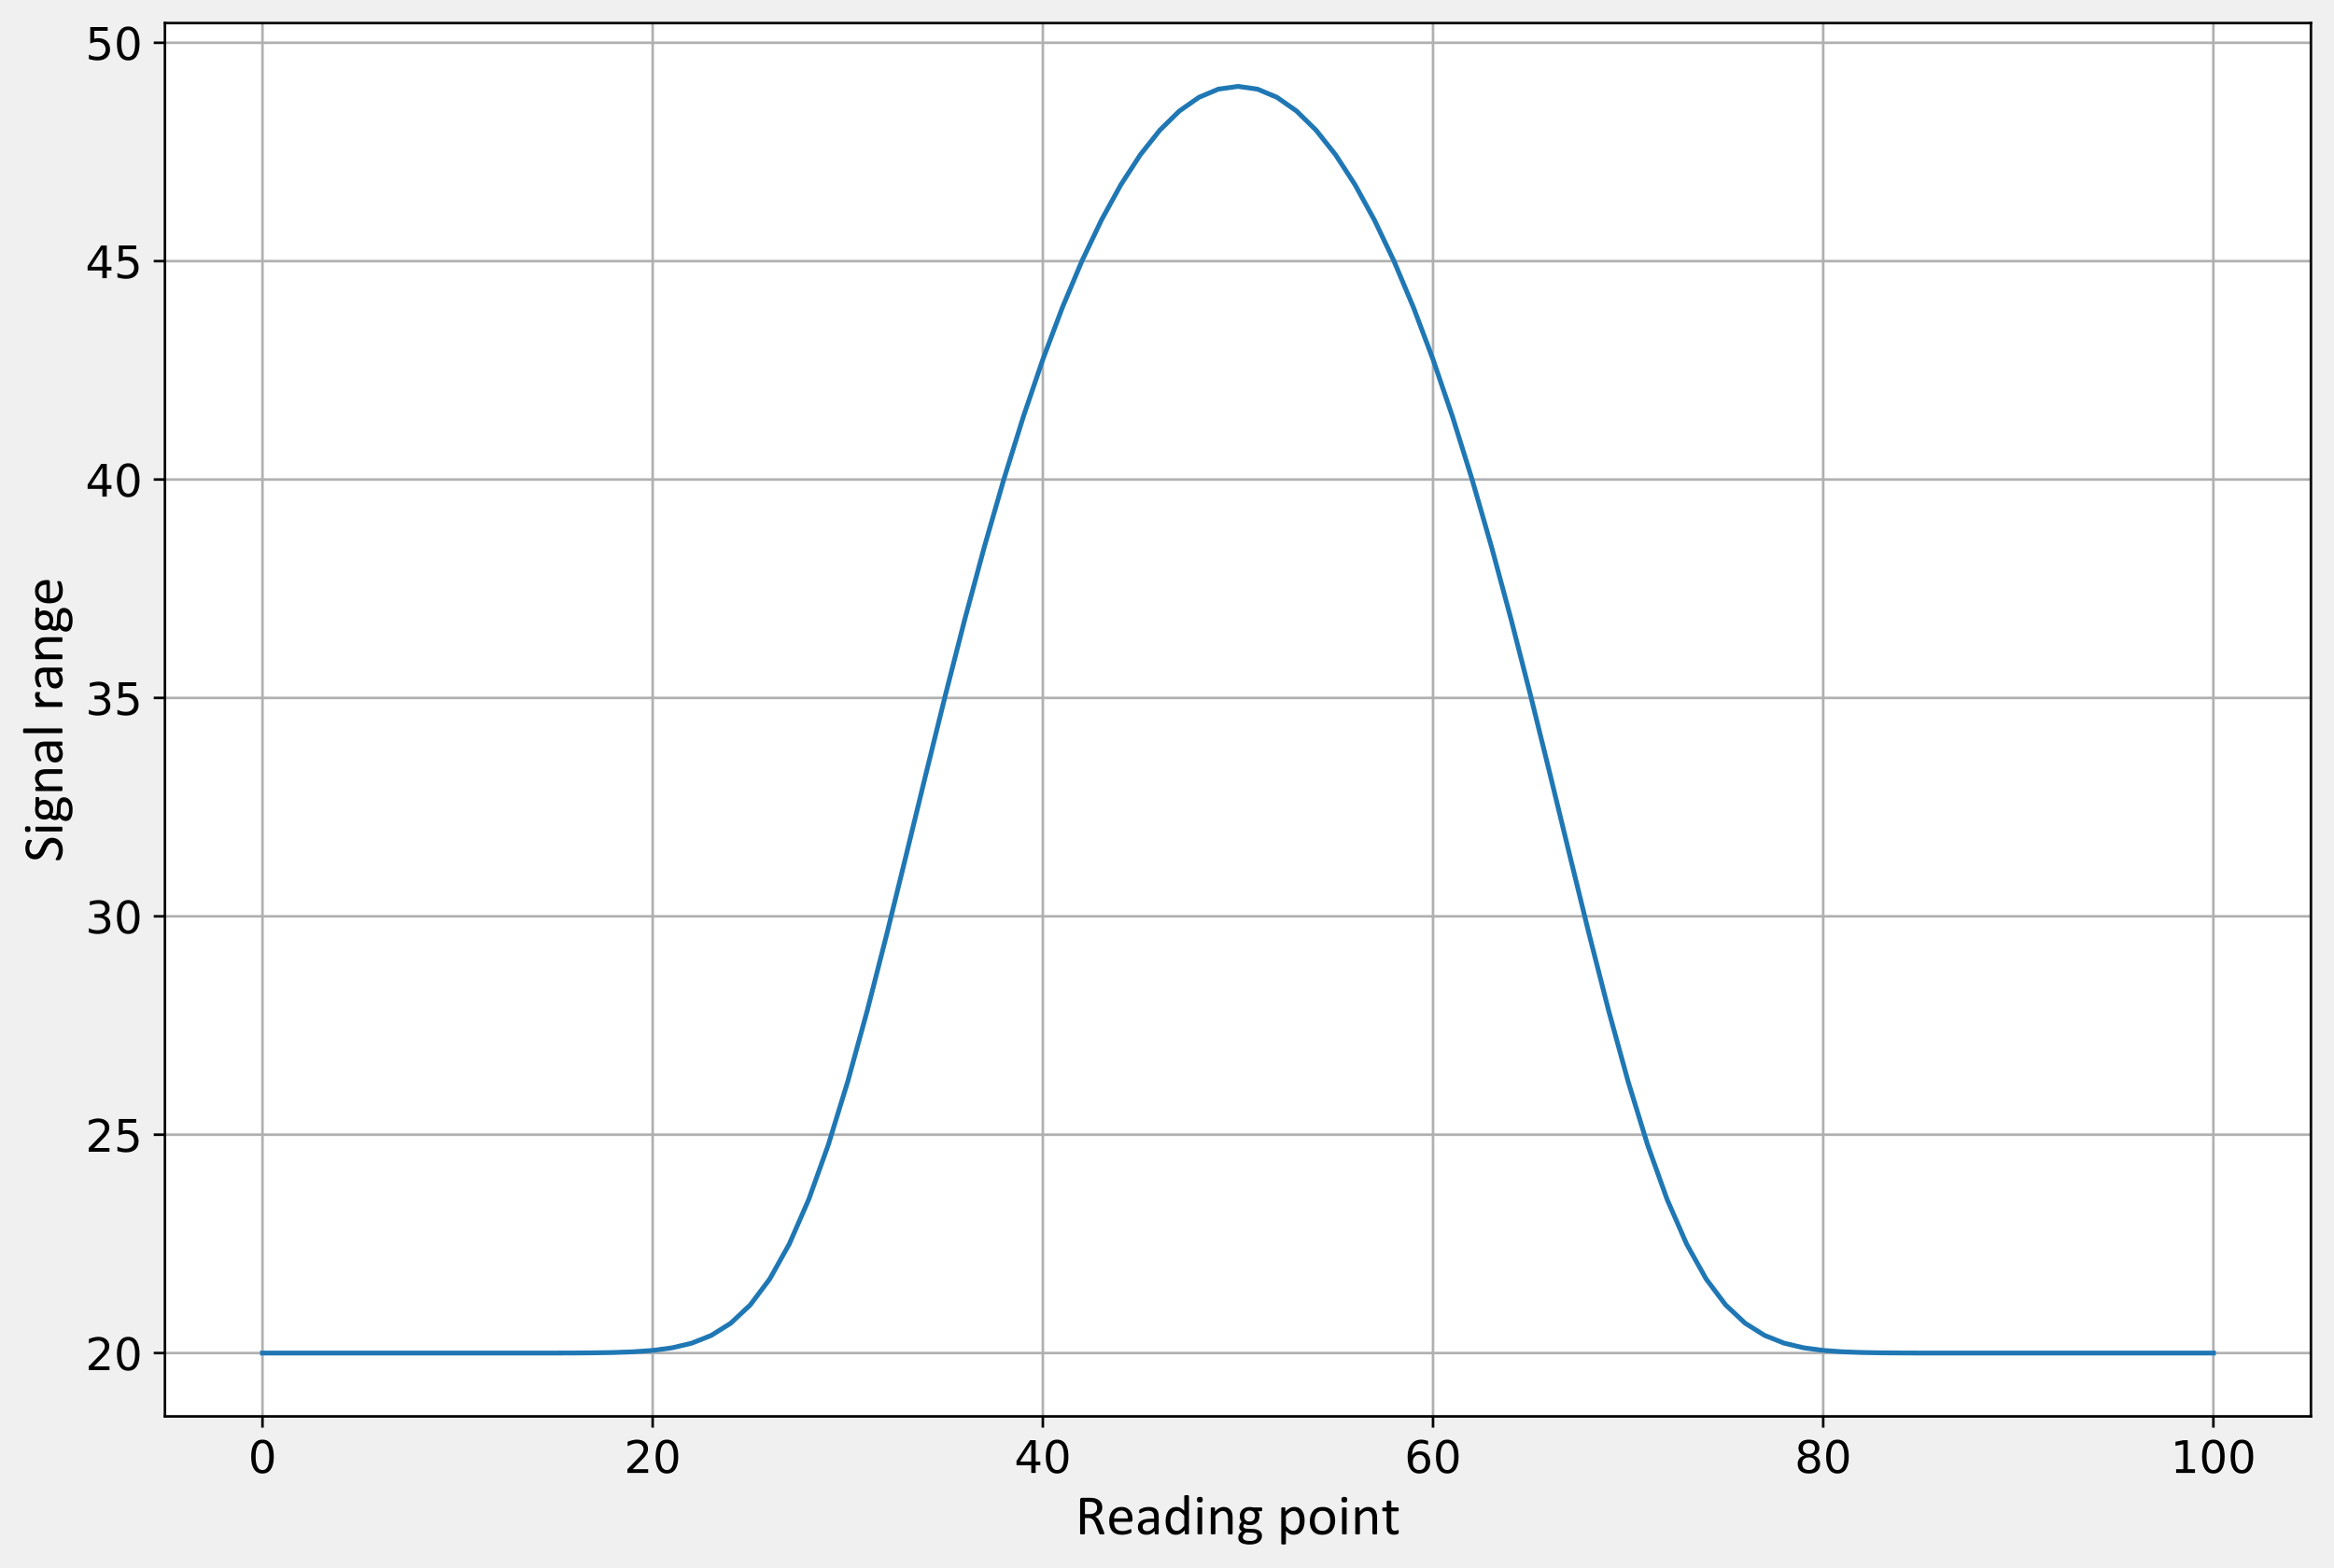
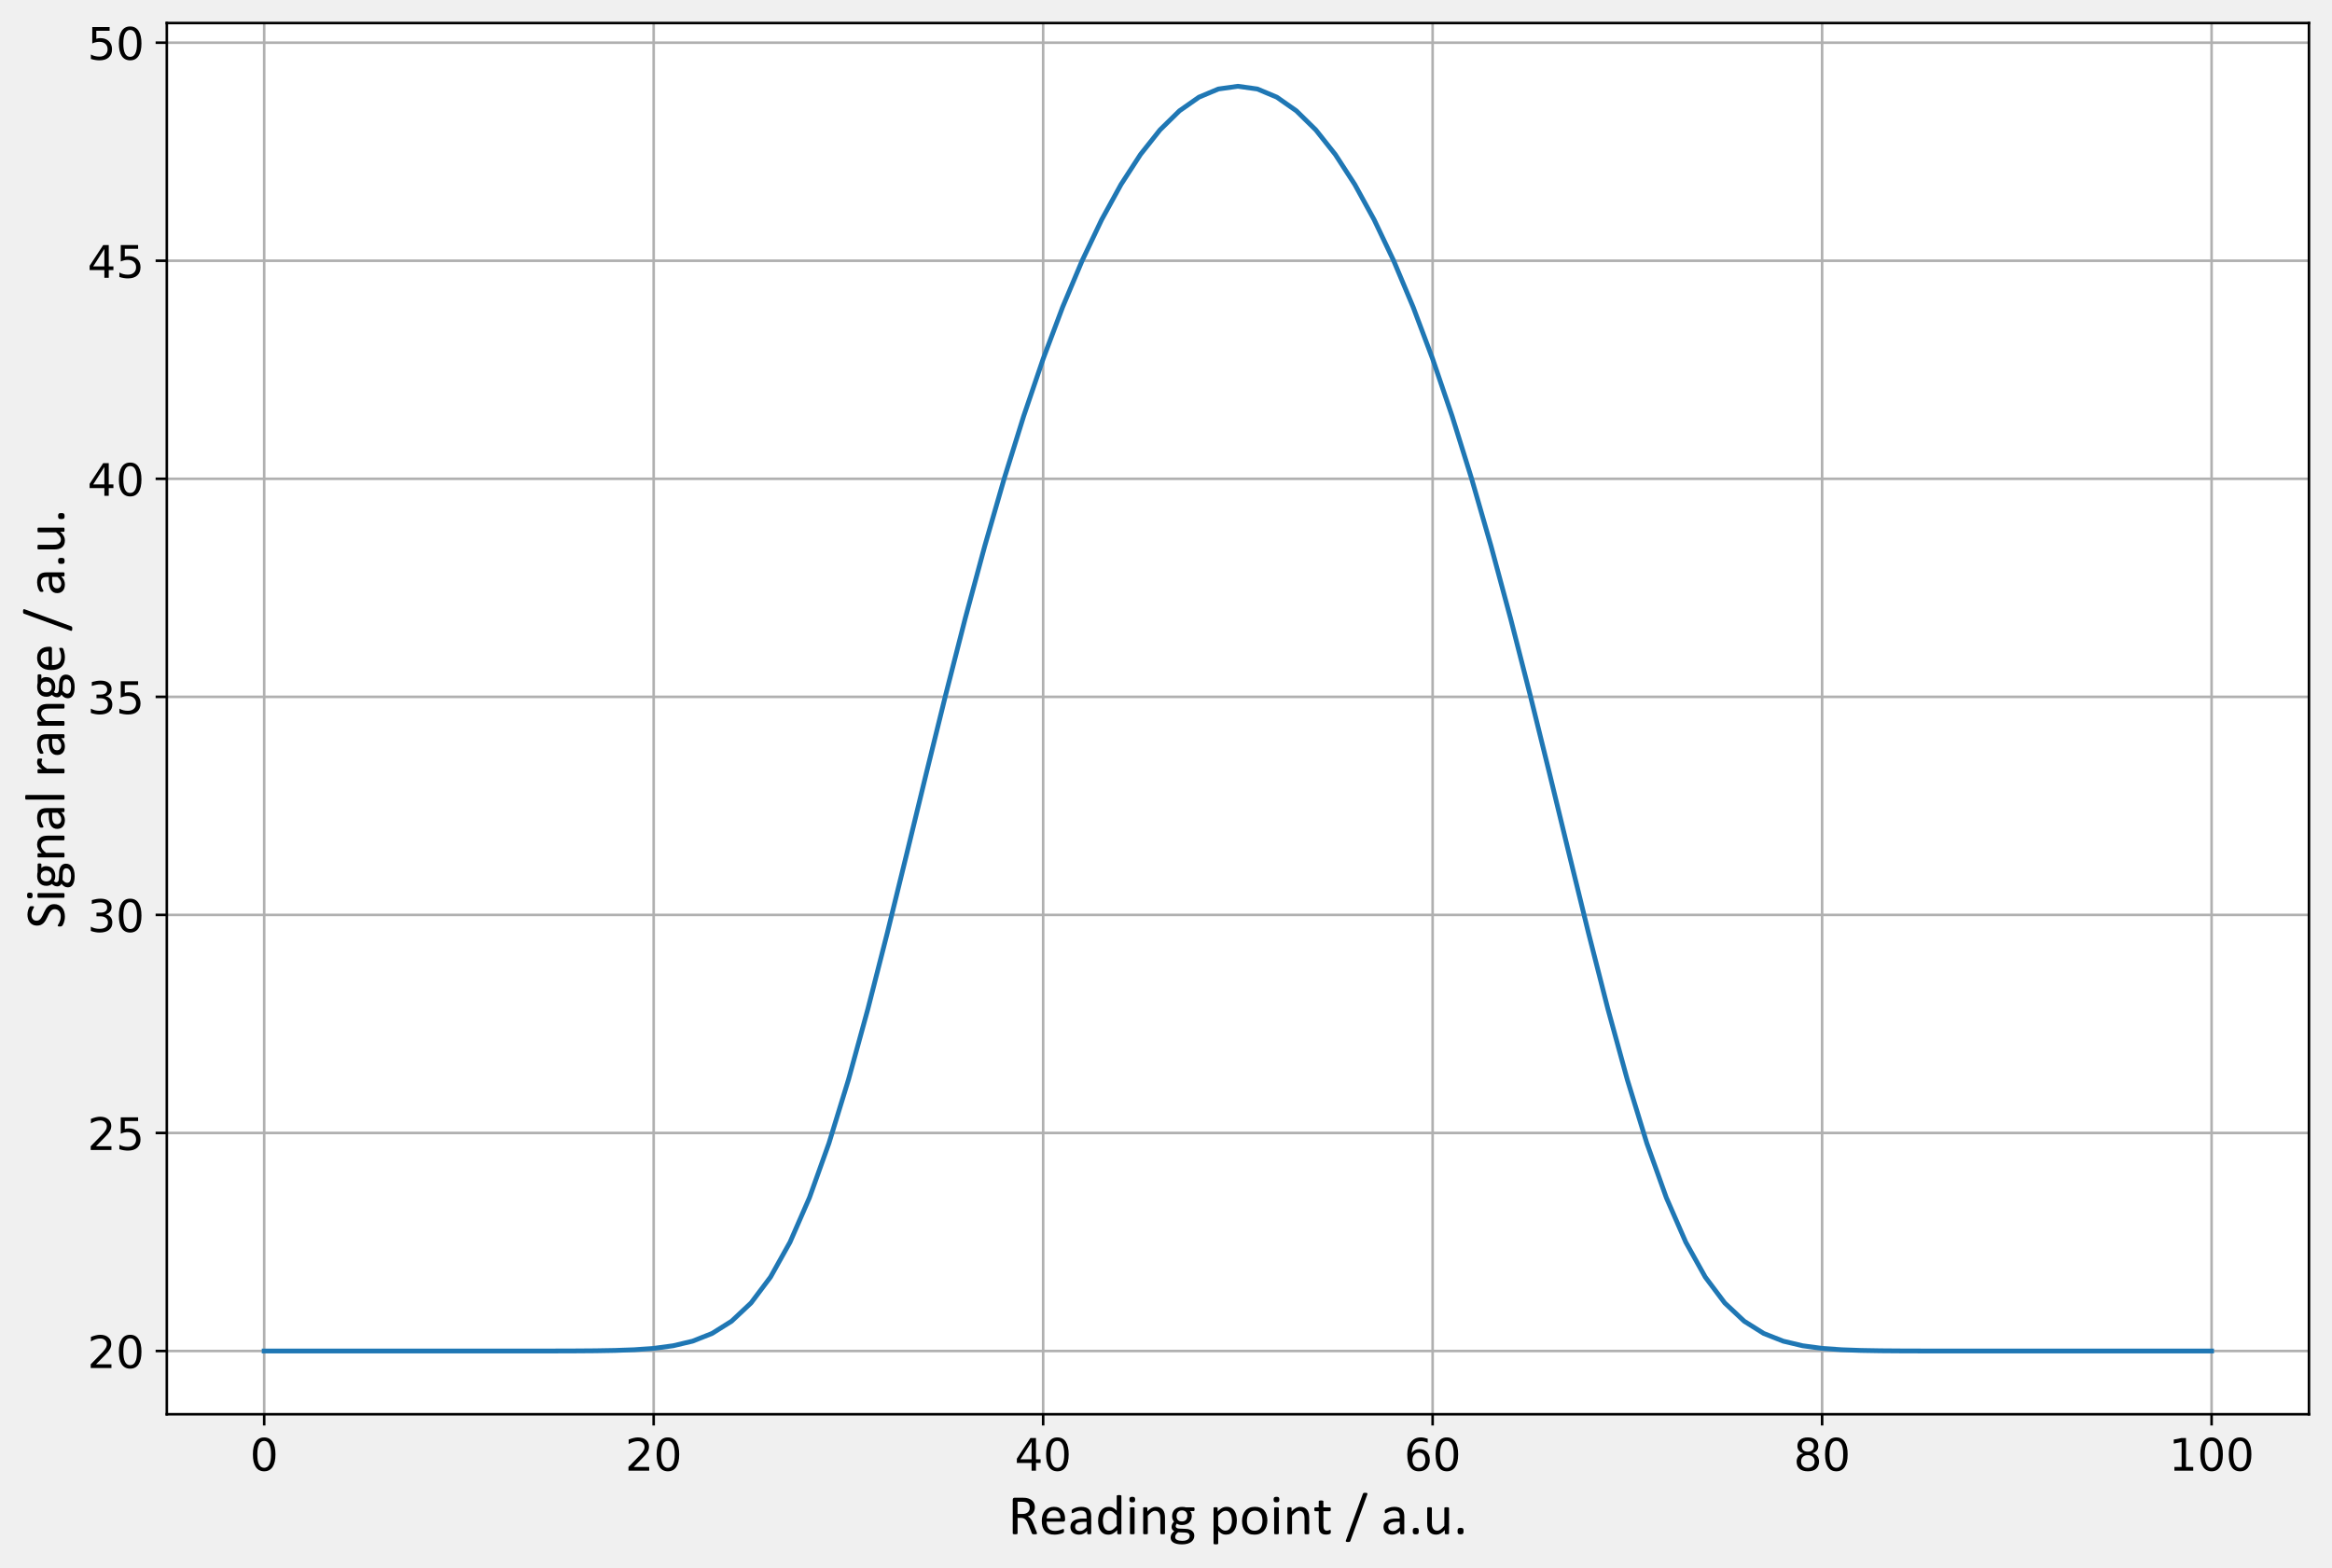
- <svg xmlns="http://www.w3.org/2000/svg" xmlns:xlink="http://www.w3.org/1999/xlink" width="728.267pt" height="489.273pt" viewBox="0 0 728.267 489.273" version="1.1">
+ <svg xmlns="http://www.w3.org/2000/svg" xmlns:xlink="http://www.w3.org/1999/xlink" width="728.945pt" height="489.959pt" viewBox="0 0 728.945 489.959" version="1.1">
  <defs>
    <style type="text/css">*{stroke-linejoin: round; stroke-linecap: butt}</style>
  </defs>
  <g id="figure_1">
    <g id="patch_1">
-       <path d="M -0 489.273  L 728.267 489.273  L 728.267 0  L -0 0  L -0 489.273  z " style="fill: none" />
+       <path d="M 0 489.959  L 728.945 489.959  L 728.945 0  L 0 0  L 0 489.959  z " style="fill: none" />
    </g>
    <g id="axes_1">
      <g id="patch_2">
-         <path d="M 51.467 442.08  L 721.067 442.08  L 721.067 7.2  L 51.467 7.2  z " style="fill: #ffffff" />
+         <path d="M 52.145 442.08  L 721.745 442.08  L 721.745 7.2  L 52.145 7.2  z " style="fill: #ffffff" />
      </g>
      <g id="matplotlib.axis_1">
        <g id="xtick_1">
          <g id="line2d_1">
-             <path d="M 81.903 442.08  L 81.903 7.2  " clip-path="url(#p16221ca246)" style="fill: none; stroke: #b0b0b0; stroke-width: 0.8; stroke-linecap: square" />
+             <path d="M 82.581 442.08  L 82.581 7.2  " clip-path="url(#pda7a193953)" style="fill: none; stroke: #b0b0b0; stroke-width: 0.8; stroke-linecap: square" />
          </g>
          <g id="line2d_2">
            <defs>
-               <path id="mc9c758d6b8" d="M 0 0  L 0 3.5  " style="stroke: #000000; stroke-width: 0.8" />
+               <path id="ma7c73197b9" d="M 0 0  L 0 3.5  " style="stroke: #000000; stroke-width: 0.8" />
            </defs>
            <g>
-               <use xlink:href="#mc9c758d6b8" x="81.903" y="442.08" style="stroke: #000000; stroke-width: 0.8" />
+               <use xlink:href="#ma7c73197b9" x="82.581" y="442.08" style="stroke: #000000; stroke-width: 0.8" />
            </g>
          </g>
          <g id="text_1">
-             <g transform="translate(77.44949 459.7178)scale(0.14 -0.14)">
+             <g transform="translate(78.1273 459.7178)scale(0.14 -0.14)">
              <defs>
                <path id="DejaVuSans-30" d="M 2034 4250  Q 1547 4250 1301 3770  Q 1056 3291 1056 2328  Q 1056 1369 1301 889  Q 1547 409 2034 409  Q 2525 409 2770 889  Q 3016 1369 3016 2328  Q 3016 3291 2770 3770  Q 2525 4250 2034 4250  z M 2034 4750  Q 2819 4750 3233 4129  Q 3647 3509 3647 2328  Q 3647 1150 3233 529  Q 2819 -91 2034 -91  Q 1250 -91 836 529  Q 422 1150 422 2328  Q 422 3509 836 4129  Q 1250 4750 2034 4750  z " transform="scale(0.015625)" />
              </defs>
              <use xlink:href="#DejaVuSans-30" />
            </g>
          </g>
        </g>
        <g id="xtick_2">
          <g id="line2d_3">
-             <path d="M 203.649 442.08  L 203.649 7.2  " clip-path="url(#p16221ca246)" style="fill: none; stroke: #b0b0b0; stroke-width: 0.8; stroke-linecap: square" />
+             <path d="M 204.327 442.08  L 204.327 7.2  " clip-path="url(#pda7a193953)" style="fill: none; stroke: #b0b0b0; stroke-width: 0.8; stroke-linecap: square" />
          </g>
          <g id="line2d_4">
            <g>
-               <use xlink:href="#mc9c758d6b8" x="203.649" y="442.08" style="stroke: #000000; stroke-width: 0.8" />
+               <use xlink:href="#ma7c73197b9" x="204.327" y="442.08" style="stroke: #000000; stroke-width: 0.8" />
            </g>
          </g>
          <g id="text_2">
-             <g transform="translate(194.7412 459.7178)scale(0.14 -0.14)">
+             <g transform="translate(195.419 459.7178)scale(0.14 -0.14)">
              <defs>
                <path id="DejaVuSans-32" d="M 1228 531  L 3431 531  L 3431 0  L 469 0  L 469 531  Q 828 903 1448 1529  Q 2069 2156 2228 2338  Q 2531 2678 2651 2914  Q 2772 3150 2772 3378  Q 2772 3750 2511 3984  Q 2250 4219 1831 4219  Q 1534 4219 1204 4116  Q 875 4013 500 3803  L 500 4441  Q 881 4594 1212 4672  Q 1544 4750 1819 4750  Q 2544 4750 2975 4387  Q 3406 4025 3406 3419  Q 3406 3131 3298 2873  Q 3191 2616 2906 2266  Q 2828 2175 2409 1742  Q 1991 1309 1228 531  z " transform="scale(0.015625)" />
              </defs>
              <use xlink:href="#DejaVuSans-32" />
              <use xlink:href="#DejaVuSans-30" x="63.623" />
            </g>
          </g>
        </g>
        <g id="xtick_3">
          <g id="line2d_5">
-             <path d="M 325.394 442.08  L 325.394 7.2  " clip-path="url(#p16221ca246)" style="fill: none; stroke: #b0b0b0; stroke-width: 0.8; stroke-linecap: square" />
+             <path d="M 326.072 442.08  L 326.072 7.2  " clip-path="url(#pda7a193953)" style="fill: none; stroke: #b0b0b0; stroke-width: 0.8; stroke-linecap: square" />
          </g>
          <g id="line2d_6">
            <g>
-               <use xlink:href="#mc9c758d6b8" x="325.394" y="442.08" style="stroke: #000000; stroke-width: 0.8" />
+               <use xlink:href="#ma7c73197b9" x="326.072" y="442.08" style="stroke: #000000; stroke-width: 0.8" />
            </g>
          </g>
          <g id="text_3">
-             <g transform="translate(316.4866 459.7178)scale(0.14 -0.14)">
+             <g transform="translate(317.1645 459.7178)scale(0.14 -0.14)">
              <defs>
                <path id="DejaVuSans-34" d="M 2419 4116  L 825 1625  L 2419 1625  L 2419 4116  z M 2253 4666  L 3047 4666  L 3047 1625  L 3713 1625  L 3713 1100  L 3047 1100  L 3047 0  L 2419 0  L 2419 1100  L 313 1100  L 313 1709  L 2253 4666  z " transform="scale(0.015625)" />
              </defs>
              <use xlink:href="#DejaVuSans-34" />
              <use xlink:href="#DejaVuSans-30" x="63.623" />
            </g>
          </g>
        </g>
        <g id="xtick_4">
          <g id="line2d_7">
-             <path d="M 447.14 442.08  L 447.14 7.2  " clip-path="url(#p16221ca246)" style="fill: none; stroke: #b0b0b0; stroke-width: 0.8; stroke-linecap: square" />
+             <path d="M 447.817 442.08  L 447.817 7.2  " clip-path="url(#pda7a193953)" style="fill: none; stroke: #b0b0b0; stroke-width: 0.8; stroke-linecap: square" />
          </g>
          <g id="line2d_8">
            <g>
-               <use xlink:href="#mc9c758d6b8" x="447.14" y="442.08" style="stroke: #000000; stroke-width: 0.8" />
+               <use xlink:href="#ma7c73197b9" x="447.817" y="442.08" style="stroke: #000000; stroke-width: 0.8" />
            </g>
          </g>
          <g id="text_4">
-             <g transform="translate(438.2321 459.7178)scale(0.14 -0.14)">
+             <g transform="translate(438.9099 459.7178)scale(0.14 -0.14)">
              <defs>
                <path id="DejaVuSans-36" d="M 2113 2584  Q 1688 2584 1439 2293  Q 1191 2003 1191 1497  Q 1191 994 1439 701  Q 1688 409 2113 409  Q 2538 409 2786 701  Q 3034 994 3034 1497  Q 3034 2003 2786 2293  Q 2538 2584 2113 2584  z M 3366 4563  L 3366 3988  Q 3128 4100 2886 4159  Q 2644 4219 2406 4219  Q 1781 4219 1451 3797  Q 1122 3375 1075 2522  Q 1259 2794 1537 2939  Q 1816 3084 2150 3084  Q 2853 3084 3261 2657  Q 3669 2231 3669 1497  Q 3669 778 3244 343  Q 2819 -91 2113 -91  Q 1303 -91 875 529  Q 447 1150 447 2328  Q 447 3434 972 4092  Q 1497 4750 2381 4750  Q 2619 4750 2861 4703  Q 3103 4656 3366 4563  z " transform="scale(0.015625)" />
              </defs>
              <use xlink:href="#DejaVuSans-36" />
              <use xlink:href="#DejaVuSans-30" x="63.623" />
            </g>
          </g>
        </g>
        <g id="xtick_5">
          <g id="line2d_9">
-             <path d="M 568.885 442.08  L 568.885 7.2  " clip-path="url(#p16221ca246)" style="fill: none; stroke: #b0b0b0; stroke-width: 0.8; stroke-linecap: square" />
+             <path d="M 569.563 442.08  L 569.563 7.2  " clip-path="url(#pda7a193953)" style="fill: none; stroke: #b0b0b0; stroke-width: 0.8; stroke-linecap: square" />
          </g>
          <g id="line2d_10">
            <g>
-               <use xlink:href="#mc9c758d6b8" x="568.885" y="442.08" style="stroke: #000000; stroke-width: 0.8" />
+               <use xlink:href="#ma7c73197b9" x="569.563" y="442.08" style="stroke: #000000; stroke-width: 0.8" />
            </g>
          </g>
          <g id="text_5">
-             <g transform="translate(559.9776 459.7178)scale(0.14 -0.14)">
+             <g transform="translate(560.6554 459.7178)scale(0.14 -0.14)">
              <defs>
                <path id="DejaVuSans-38" d="M 2034 2216  Q 1584 2216 1326 1975  Q 1069 1734 1069 1313  Q 1069 891 1326 650  Q 1584 409 2034 409  Q 2484 409 2743 651  Q 3003 894 3003 1313  Q 3003 1734 2745 1975  Q 2488 2216 2034 2216  z M 1403 2484  Q 997 2584 770 2862  Q 544 3141 544 3541  Q 544 4100 942 4425  Q 1341 4750 2034 4750  Q 2731 4750 3128 4425  Q 3525 4100 3525 3541  Q 3525 3141 3298 2862  Q 3072 2584 2669 2484  Q 3125 2378 3379 2068  Q 3634 1759 3634 1313  Q 3634 634 3220 271  Q 2806 -91 2034 -91  Q 1263 -91 848 271  Q 434 634 434 1313  Q 434 1759 690 2068  Q 947 2378 1403 2484  z M 1172 3481  Q 1172 3119 1398 2916  Q 1625 2713 2034 2713  Q 2441 2713 2670 2916  Q 2900 3119 2900 3481  Q 2900 3844 2670 4047  Q 2441 4250 2034 4250  Q 1625 4250 1398 4047  Q 1172 3844 1172 3481  z " transform="scale(0.015625)" />
              </defs>
              <use xlink:href="#DejaVuSans-38" />
              <use xlink:href="#DejaVuSans-30" x="63.623" />
            </g>
          </g>
        </g>
        <g id="xtick_6">
          <g id="line2d_11">
-             <path d="M 690.631 442.08  L 690.631 7.2  " clip-path="url(#p16221ca246)" style="fill: none; stroke: #b0b0b0; stroke-width: 0.8; stroke-linecap: square" />
+             <path d="M 691.308 442.08  L 691.308 7.2  " clip-path="url(#pda7a193953)" style="fill: none; stroke: #b0b0b0; stroke-width: 0.8; stroke-linecap: square" />
          </g>
          <g id="line2d_12">
            <g>
-               <use xlink:href="#mc9c758d6b8" x="690.631" y="442.08" style="stroke: #000000; stroke-width: 0.8" />
+               <use xlink:href="#ma7c73197b9" x="691.308" y="442.08" style="stroke: #000000; stroke-width: 0.8" />
            </g>
          </g>
          <g id="text_6">
-             <g transform="translate(677.2693 459.7178)scale(0.14 -0.14)">
+             <g transform="translate(677.9471 459.7178)scale(0.14 -0.14)">
              <defs>
                <path id="DejaVuSans-31" d="M 794 531  L 1825 531  L 1825 4091  L 703 3866  L 703 4441  L 1819 4666  L 2450 4666  L 2450 531  L 3481 531  L 3481 0  L 794 0  L 794 531  z " transform="scale(0.015625)" />
              </defs>
              <use xlink:href="#DejaVuSans-31" />
              <use xlink:href="#DejaVuSans-30" x="63.623" />
              <use xlink:href="#DejaVuSans-30" x="127.246" />
            </g>
          </g>
        </g>
        <g id="text_7">
-           <g transform="translate(335.5097 478.8637)scale(0.18 -0.18)">
+           <g transform="translate(315.0558 479.55)scale(0.18 -0.18)">
            <defs>
              <path id="Calibri-52" d="M 3234 81  Q 3234 56 3225 37  Q 3216 19 3184 6  Q 3153 -6 3097 -12  Q 3041 -19 2947 -19  Q 2866 -19 2814 -12  Q 2763 -6 2731 8  Q 2700 22 2683 47  Q 2666 72 2653 109  L 2281 1063  Q 2216 1225 2145 1361  Q 2075 1497 1978 1595  Q 1881 1694 1750 1748  Q 1619 1803 1434 1803  L 1075 1803  L 1075 81  Q 1075 56 1061 37  Q 1047 19 1017 8  Q 988 -3 936 -11  Q 884 -19 806 -19  Q 728 -19 676 -11  Q 625 -3 594 8  Q 563 19 550 37  Q 538 56 538 81  L 538 3825  Q 538 3947 602 3995  Q 666 4044 738 4044  L 1597 4044  Q 1750 4044 1851 4036  Q 1953 4028 2034 4019  Q 2269 3978 2448 3890  Q 2628 3803 2750 3668  Q 2872 3534 2933 3361  Q 2994 3188 2994 2978  Q 2994 2775 2939 2614  Q 2884 2453 2781 2329  Q 2678 2206 2534 2115  Q 2391 2025 2213 1963  Q 2313 1919 2394 1851  Q 2475 1784 2545 1690  Q 2616 1597 2678 1475  Q 2741 1353 2803 1200  L 3166 309  Q 3209 197 3221 151  Q 3234 106 3234 81  z M 2425 2922  Q 2425 3159 2319 3323  Q 2213 3488 1963 3559  Q 1884 3581 1786 3590  Q 1688 3600 1528 3600  L 1075 3600  L 1075 2238  L 1600 2238  Q 1813 2238 1967 2289  Q 2122 2341 2225 2433  Q 2328 2525 2376 2650  Q 2425 2775 2425 2922  z " transform="scale(0.015625)" />
              <path id="Calibri-65" d="M 2878 1606  Q 2878 1484 2817 1432  Q 2756 1381 2678 1381  L 834 1381  Q 834 1147 881 959  Q 928 772 1037 637  Q 1147 503 1322 431  Q 1497 359 1750 359  Q 1950 359 2106 392  Q 2263 425 2377 465  Q 2491 506 2564 539  Q 2638 572 2675 572  Q 2697 572 2714 561  Q 2731 550 2740 528  Q 2750 506 2754 467  Q 2759 428 2759 372  Q 2759 331 2756 301  Q 2753 272 2748 248  Q 2744 225 2733 206  Q 2722 188 2705 170  Q 2688 153 2603 114  Q 2519 75 2384 37  Q 2250 0 2073 -29  Q 1897 -59 1697 -59  Q 1350 -59 1089 37  Q 828 134 650 325  Q 472 516 381 803  Q 291 1091 291 1472  Q 291 1834 384 2123  Q 478 2413 654 2614  Q 831 2816 1081 2923  Q 1331 3031 1641 3031  Q 1972 3031 2205 2925  Q 2438 2819 2588 2639  Q 2738 2459 2808 2217  Q 2878 1975 2878 1700  L 2878 1606  z M 2359 1759  Q 2369 2166 2180 2397  Q 1991 2628 1619 2628  Q 1428 2628 1284 2556  Q 1141 2484 1044 2365  Q 947 2247 894 2089  Q 841 1931 834 1759  L 2359 1759  z " transform="scale(0.015625)" />
              <path id="Calibri-61" d="M 2597 75  Q 2597 38 2572 19  Q 2547 0 2503 -9  Q 2459 -19 2375 -19  Q 2294 -19 2245 -9  Q 2197 0 2175 19  Q 2153 38 2153 75  L 2153 356  Q 1969 159 1742 50  Q 1516 -59 1263 -59  Q 1041 -59 861 -1  Q 681 56 554 165  Q 428 275 358 434  Q 288 594 288 797  Q 288 1034 384 1209  Q 481 1384 662 1500  Q 844 1616 1106 1673  Q 1369 1731 1697 1731  L 2084 1731  L 2084 1950  Q 2084 2113 2050 2238  Q 2016 2363 1939 2445  Q 1863 2528 1741 2570  Q 1619 2613 1441 2613  Q 1250 2613 1098 2567  Q 947 2522 833 2467  Q 719 2413 642 2367  Q 566 2322 528 2322  Q 503 2322 484 2334  Q 466 2347 452 2372  Q 438 2397 431 2436  Q 425 2475 425 2522  Q 425 2600 436 2645  Q 447 2691 489 2731  Q 531 2772 634 2826  Q 738 2881 872 2926  Q 1006 2972 1165 3001  Q 1325 3031 1488 3031  Q 1791 3031 2003 2962  Q 2216 2894 2347 2761  Q 2478 2628 2537 2431  Q 2597 2234 2597 1972  L 2597 75  z M 2084 1359  L 1644 1359  Q 1431 1359 1275 1323  Q 1119 1288 1016 1217  Q 913 1147 864 1048  Q 816 950 816 822  Q 816 603 955 473  Q 1094 344 1344 344  Q 1547 344 1720 447  Q 1894 550 2084 763  L 2084 1359  z " transform="scale(0.015625)" />
              <path id="Calibri-64" d="M 2888 78  Q 2888 53 2877 34  Q 2866 16 2839 5  Q 2813 -6 2769 -12  Q 2725 -19 2663 -19  Q 2597 -19 2553 -12  Q 2509 -6 2481 5  Q 2453 16 2440 34  Q 2428 53 2428 78  L 2428 450  Q 2206 209 1967 75  Q 1728 -59 1444 -59  Q 1134 -59 915 61  Q 697 181 561 386  Q 425 591 362 867  Q 300 1144 300 1450  Q 300 1813 378 2105  Q 456 2397 609 2603  Q 763 2809 989 2920  Q 1216 3031 1513 3031  Q 1759 3031 1964 2923  Q 2169 2816 2369 2606  L 2369 4241  Q 2369 4263 2380 4283  Q 2391 4303 2422 4314  Q 2453 4325 2501 4333  Q 2550 4341 2625 4341  Q 2703 4341 2753 4333  Q 2803 4325 2831 4314  Q 2859 4303 2873 4283  Q 2888 4263 2888 4241  L 2888 78  z M 2369 2056  Q 2159 2316 1964 2452  Q 1769 2588 1556 2588  Q 1359 2588 1221 2494  Q 1084 2400 998 2247  Q 913 2094 873 1900  Q 834 1706 834 1506  Q 834 1294 867 1091  Q 900 888 981 730  Q 1063 572 1197 476  Q 1331 381 1534 381  Q 1638 381 1733 409  Q 1828 438 1928 503  Q 2028 569 2137 673  Q 2247 778 2369 931  L 2369 2056  z " transform="scale(0.015625)" />
              <path id="Calibri-69" d="M 994 78  Q 994 53 981 36  Q 969 19 941 6  Q 913 -6 863 -12  Q 813 -19 734 -19  Q 659 -19 609 -12  Q 559 -6 529 6  Q 500 19 489 36  Q 478 53 478 78  L 478 2891  Q 478 2913 489 2931  Q 500 2950 529 2962  Q 559 2975 609 2981  Q 659 2988 734 2988  Q 813 2988 863 2981  Q 913 2975 941 2962  Q 969 2950 981 2931  Q 994 2913 994 2891  L 994 78  z M 1053 3841  Q 1053 3659 984 3593  Q 916 3528 731 3528  Q 550 3528 483 3592  Q 416 3656 416 3834  Q 416 4016 484 4081  Q 553 4147 738 4147  Q 919 4147 986 4083  Q 1053 4019 1053 3841  z " transform="scale(0.015625)" />
              <path id="Calibri-6e" d="M 2900 78  Q 2900 53 2887 36  Q 2875 19 2847 6  Q 2819 -6 2769 -12  Q 2719 -19 2644 -19  Q 2566 -19 2516 -12  Q 2466 -6 2437 6  Q 2409 19 2396 36  Q 2384 53 2384 78  L 2384 1725  Q 2384 1966 2346 2112  Q 2309 2259 2237 2365  Q 2166 2472 2052 2528  Q 1938 2584 1788 2584  Q 1594 2584 1400 2446  Q 1206 2309 994 2044  L 994 78  Q 994 53 981 36  Q 969 19 941 6  Q 913 -6 863 -12  Q 813 -19 734 -19  Q 659 -19 609 -12  Q 559 -6 529 6  Q 500 19 489 36  Q 478 53 478 78  L 478 2891  Q 478 2916 487 2933  Q 497 2950 525 2964  Q 553 2978 597 2983  Q 641 2988 713 2988  Q 781 2988 826 2983  Q 872 2978 897 2964  Q 922 2950 933 2933  Q 944 2916 944 2891  L 944 2519  Q 1181 2784 1417 2907  Q 1653 3031 1894 3031  Q 2175 3031 2367 2936  Q 2559 2841 2678 2681  Q 2797 2522 2848 2308  Q 2900 2094 2900 1794  L 2900 78  z " transform="scale(0.015625)" />
              <path id="Calibri-67" d="M 2828 2763  Q 2828 2653 2798 2604  Q 2769 2556 2722 2556  L 2319 2556  Q 2428 2444 2472 2308  Q 2516 2172 2516 2025  Q 2516 1781 2437 1593  Q 2359 1406 2214 1276  Q 2069 1147 1869 1078  Q 1669 1009 1425 1009  Q 1253 1009 1098 1054  Q 944 1100 859 1169  Q 803 1113 767 1041  Q 731 969 731 875  Q 731 766 832 694  Q 934 622 1103 616  L 1838 584  Q 2047 578 2222 526  Q 2397 475 2525 379  Q 2653 284 2725 145  Q 2797 6 2797 -178  Q 2797 -372 2715 -547  Q 2634 -722 2467 -855  Q 2300 -988 2040 -1064  Q 1781 -1141 1428 -1141  Q 1088 -1141 848 -1083  Q 609 -1025 456 -925  Q 303 -825 234 -686  Q 166 -547 166 -384  Q 166 -281 191 -184  Q 216 -88 267 0  Q 319 88 395 167  Q 472 247 572 325  Q 419 403 345 522  Q 272 641 272 778  Q 272 969 350 1119  Q 428 1269 544 1388  Q 447 1503 390 1648  Q 334 1794 334 2000  Q 334 2241 415 2431  Q 497 2622 640 2753  Q 784 2884 986 2954  Q 1188 3025 1425 3025  Q 1553 3025 1664 3011  Q 1775 2997 1872 2972  L 2722 2972  Q 2775 2972 2801 2920  Q 2828 2869 2828 2763  z M 2022 2022  Q 2022 2309 1864 2470  Q 1706 2631 1416 2631  Q 1266 2631 1155 2581  Q 1044 2531 970 2443  Q 897 2356 861 2242  Q 825 2128 825 2003  Q 825 1725 983 1565  Q 1141 1406 1425 1406  Q 1578 1406 1690 1454  Q 1803 1503 1876 1589  Q 1950 1675 1986 1787  Q 2022 1900 2022 2022  z M 2281 -206  Q 2281 -25 2132 73  Q 1984 172 1731 178  L 1003 203  Q 903 125 839 54  Q 775 -16 737 -80  Q 700 -144 686 -206  Q 672 -269 672 -334  Q 672 -538 878 -642  Q 1084 -747 1453 -747  Q 1688 -747 1845 -701  Q 2003 -656 2100 -581  Q 2197 -506 2239 -409  Q 2281 -313 2281 -206  z " transform="scale(0.015625)" />
              <path id="Calibri-20" transform="scale(0.015625)" />
              <path id="Calibri-70" d="M 3066 1528  Q 3066 1159 2986 865  Q 2906 572 2751 367  Q 2597 163 2369 52  Q 2141 -59 1847 -59  Q 1722 -59 1615 -34  Q 1509 -9 1407 44  Q 1306 97 1206 178  Q 1106 259 994 369  L 994 -1038  Q 994 -1063 981 -1081  Q 969 -1100 941 -1112  Q 913 -1125 863 -1131  Q 813 -1138 734 -1138  Q 659 -1138 609 -1131  Q 559 -1125 529 -1112  Q 500 -1100 489 -1081  Q 478 -1063 478 -1038  L 478 2891  Q 478 2919 487 2936  Q 497 2953 525 2965  Q 553 2978 597 2983  Q 641 2988 703 2988  Q 769 2988 811 2983  Q 853 2978 881 2965  Q 909 2953 920 2936  Q 931 2919 931 2891  L 931 2513  Q 1059 2644 1178 2741  Q 1297 2838 1417 2902  Q 1538 2966 1664 2998  Q 1791 3031 1931 3031  Q 2238 3031 2453 2912  Q 2669 2794 2805 2587  Q 2941 2381 3003 2107  Q 3066 1834 3066 1528  z M 2522 1469  Q 2522 1684 2489 1886  Q 2456 2088 2376 2244  Q 2297 2400 2162 2494  Q 2028 2588 1828 2588  Q 1728 2588 1631 2558  Q 1534 2528 1434 2464  Q 1334 2400 1225 2295  Q 1116 2191 994 2038  L 994 919  Q 1206 659 1397 521  Q 1588 384 1797 384  Q 1991 384 2130 478  Q 2269 572 2355 728  Q 2441 884 2481 1078  Q 2522 1272 2522 1469  z " transform="scale(0.015625)" />
              <path id="Calibri-6f" d="M 3094 1516  Q 3094 1172 3003 883  Q 2913 594 2733 384  Q 2553 175 2283 58  Q 2013 -59 1656 -59  Q 1309 -59 1051 44  Q 794 147 622 344  Q 450 541 365 822  Q 281 1103 281 1459  Q 281 1803 370 2092  Q 459 2381 639 2590  Q 819 2800 1087 2915  Q 1356 3031 1716 3031  Q 2063 3031 2320 2928  Q 2578 2825 2750 2628  Q 2922 2431 3008 2150  Q 3094 1869 3094 1516  z M 2550 1481  Q 2550 1709 2508 1912  Q 2466 2116 2369 2269  Q 2272 2422 2106 2511  Q 1941 2600 1694 2600  Q 1466 2600 1302 2519  Q 1138 2438 1031 2289  Q 925 2141 873 1937  Q 822 1734 822 1494  Q 822 1263 864 1059  Q 906 856 1004 704  Q 1103 553 1268 464  Q 1434 375 1681 375  Q 1906 375 2072 456  Q 2238 538 2344 684  Q 2450 831 2500 1034  Q 2550 1238 2550 1481  z " transform="scale(0.015625)" />
              <path id="Calibri-74" d="M 1941 284  Q 1941 194 1928 141  Q 1916 88 1891 63  Q 1866 38 1816 16  Q 1766 -6 1702 -20  Q 1638 -34 1566 -43  Q 1494 -53 1422 -53  Q 1203 -53 1047 5  Q 891 63 791 180  Q 691 297 645 476  Q 600 656 600 900  L 600 2544  L 206 2544  Q 159 2544 131 2594  Q 103 2644 103 2756  Q 103 2816 111 2856  Q 119 2897 131 2923  Q 144 2950 164 2961  Q 184 2972 209 2972  L 600 2972  L 600 3641  Q 600 3663 611 3681  Q 622 3700 651 3714  Q 681 3728 731 3734  Q 781 3741 856 3741  Q 934 3741 984 3734  Q 1034 3728 1062 3714  Q 1091 3700 1103 3681  Q 1116 3663 1116 3641  L 1116 2972  L 1838 2972  Q 1863 2972 1881 2961  Q 1900 2950 1914 2923  Q 1928 2897 1934 2856  Q 1941 2816 1941 2756  Q 1941 2644 1912 2594  Q 1884 2544 1838 2544  L 1116 2544  L 1116 975  Q 1116 684 1202 536  Q 1288 388 1509 388  Q 1581 388 1637 402  Q 1694 416 1737 431  Q 1781 447 1812 461  Q 1844 475 1869 475  Q 1884 475 1898 467  Q 1913 459 1920 437  Q 1928 416 1934 378  Q 1941 341 1941 284  z " transform="scale(0.015625)" />
+               <path id="Calibri-2f" d="M 525 -753  Q 513 -794 492 -817  Q 472 -841 440 -853  Q 409 -866 364 -872  Q 319 -878 253 -878  Q 175 -878 123 -867  Q 72 -856 44 -836  Q 16 -816 9 -786  Q 3 -756 22 -716  L 1913 4469  Q 1925 4509 1945 4532  Q 1966 4556 1995 4570  Q 2025 4584 2072 4589  Q 2119 4594 2184 4594  Q 2263 4594 2313 4583  Q 2363 4572 2391 4553  Q 2419 4534 2425 4503  Q 2431 4472 2416 4431  L 525 -753  z " transform="scale(0.015625)" />
+               <path id="Calibri-2e" d="M 1144 341  Q 1144 119 1070 45  Q 997 -28 803 -28  Q 616 -28 544 44  Q 472 116 472 331  Q 472 553 545 626  Q 619 700 813 700  Q 1000 700 1072 628  Q 1144 556 1144 341  z " transform="scale(0.015625)" />
+               <path id="Calibri-75" d="M 2888 78  Q 2888 53 2877 36  Q 2866 19 2837 6  Q 2809 -6 2764 -12  Q 2719 -19 2653 -19  Q 2581 -19 2536 -12  Q 2491 -6 2464 6  Q 2438 19 2428 36  Q 2419 53 2419 78  L 2419 450  Q 2178 184 1943 62  Q 1709 -59 1469 -59  Q 1188 -59 995 34  Q 803 128 684 289  Q 566 450 514 664  Q 463 878 463 1184  L 463 2891  Q 463 2916 473 2933  Q 484 2950 515 2964  Q 547 2978 597 2983  Q 647 2988 722 2988  Q 797 2988 847 2983  Q 897 2978 926 2964  Q 956 2950 968 2933  Q 981 2916 981 2891  L 981 1253  Q 981 1006 1017 857  Q 1053 709 1126 604  Q 1200 500 1312 442  Q 1425 384 1575 384  Q 1769 384 1961 521  Q 2153 659 2369 925  L 2369 2891  Q 2369 2916 2380 2933  Q 2391 2950 2422 2964  Q 2453 2978 2501 2983  Q 2550 2988 2628 2988  Q 2703 2988 2753 2983  Q 2803 2978 2831 2964  Q 2859 2950 2873 2933  Q 2888 2916 2888 2891  L 2888 78  z " transform="scale(0.015625)" />
            </defs>
            <use xlink:href="#Calibri-52" />
            <use xlink:href="#Calibri-65" x="54.297" />
            <use xlink:href="#Calibri-61" x="104.053" />
            <use xlink:href="#Calibri-64" x="151.953" />
            <use xlink:href="#Calibri-69" x="204.492" />
            <use xlink:href="#Calibri-6e" x="227.441" />
            <use xlink:href="#Calibri-67" x="279.98" />
            <use xlink:href="#Calibri-20" x="327.051" />
            <use xlink:href="#Calibri-70" x="349.658" />
            <use xlink:href="#Calibri-6f" x="402.197" />
            <use xlink:href="#Calibri-69" x="454.932" />
            <use xlink:href="#Calibri-6e" x="477.881" />
            <use xlink:href="#Calibri-74" x="530.42" />
+             <use xlink:href="#Calibri-20" x="563.916" />
+             <use xlink:href="#Calibri-2f" x="586.523" />
+             <use xlink:href="#Calibri-20" x="625.146" />
+             <use xlink:href="#Calibri-61" x="647.754" />
+             <use xlink:href="#Calibri-2e" x="695.654" />
+             <use xlink:href="#Calibri-75" x="720.898" />
+             <use xlink:href="#Calibri-2e" x="773.438" />
          </g>
        </g>
      </g>
      <g id="matplotlib.axis_2">
        <g id="ytick_1">
          <g id="line2d_13">
-             <path d="M 51.467 422.313  L 721.067 422.313  " clip-path="url(#p16221ca246)" style="fill: none; stroke: #b0b0b0; stroke-width: 0.8; stroke-linecap: square" />
+             <path d="M 52.145 422.313  L 721.745 422.313  " clip-path="url(#pda7a193953)" style="fill: none; stroke: #b0b0b0; stroke-width: 0.8; stroke-linecap: square" />
          </g>
          <g id="line2d_14">
            <defs>
-               <path id="m01e0be276f" d="M 0 0  L -3.5 0  " style="stroke: #000000; stroke-width: 0.8" />
+               <path id="m7c5ac55fd8" d="M 0 0  L -3.5 0  " style="stroke: #000000; stroke-width: 0.8" />
            </defs>
            <g>
-               <use xlink:href="#m01e0be276f" x="51.467" y="422.313" style="stroke: #000000; stroke-width: 0.8" />
+               <use xlink:href="#m7c5ac55fd8" x="52.145" y="422.313" style="stroke: #000000; stroke-width: 0.8" />
            </g>
          </g>
          <g id="text_8">
-             <g transform="translate(26.65188 427.6316)scale(0.14 -0.14)">
+             <g transform="translate(27.32969 427.6316)scale(0.14 -0.14)">
              <use xlink:href="#DejaVuSans-32" />
              <use xlink:href="#DejaVuSans-30" x="63.623" />
            </g>
          </g>
        </g>
        <g id="ytick_2">
          <g id="line2d_15">
-             <path d="M 51.467 354.151  L 721.067 354.151  " clip-path="url(#p16221ca246)" style="fill: none; stroke: #b0b0b0; stroke-width: 0.8; stroke-linecap: square" />
+             <path d="M 52.145 354.151  L 721.745 354.151  " clip-path="url(#pda7a193953)" style="fill: none; stroke: #b0b0b0; stroke-width: 0.8; stroke-linecap: square" />
          </g>
          <g id="line2d_16">
            <g>
-               <use xlink:href="#m01e0be276f" x="51.467" y="354.151" style="stroke: #000000; stroke-width: 0.8" />
+               <use xlink:href="#m7c5ac55fd8" x="52.145" y="354.151" style="stroke: #000000; stroke-width: 0.8" />
            </g>
          </g>
          <g id="text_9">
-             <g transform="translate(26.65188 359.4701)scale(0.14 -0.14)">
+             <g transform="translate(27.32969 359.4701)scale(0.14 -0.14)">
              <defs>
                <path id="DejaVuSans-35" d="M 691 4666  L 3169 4666  L 3169 4134  L 1269 4134  L 1269 2991  Q 1406 3038 1543 3061  Q 1681 3084 1819 3084  Q 2600 3084 3056 2656  Q 3513 2228 3513 1497  Q 3513 744 3044 326  Q 2575 -91 1722 -91  Q 1428 -91 1123 -41  Q 819 9 494 109  L 494 744  Q 775 591 1075 516  Q 1375 441 1709 441  Q 2250 441 2565 725  Q 2881 1009 2881 1497  Q 2881 1984 2565 2268  Q 2250 2553 1709 2553  Q 1456 2553 1204 2497  Q 953 2441 691 2322  L 691 4666  z " transform="scale(0.015625)" />
              </defs>
              <use xlink:href="#DejaVuSans-32" />
              <use xlink:href="#DejaVuSans-35" x="63.623" />
            </g>
          </g>
        </g>
        <g id="ytick_3">
          <g id="line2d_17">
-             <path d="M 51.467 285.99  L 721.067 285.99  " clip-path="url(#p16221ca246)" style="fill: none; stroke: #b0b0b0; stroke-width: 0.8; stroke-linecap: square" />
+             <path d="M 52.145 285.99  L 721.745 285.99  " clip-path="url(#pda7a193953)" style="fill: none; stroke: #b0b0b0; stroke-width: 0.8; stroke-linecap: square" />
          </g>
          <g id="line2d_18">
            <g>
-               <use xlink:href="#m01e0be276f" x="51.467" y="285.99" style="stroke: #000000; stroke-width: 0.8" />
+               <use xlink:href="#m7c5ac55fd8" x="52.145" y="285.99" style="stroke: #000000; stroke-width: 0.8" />
            </g>
          </g>
          <g id="text_10">
-             <g transform="translate(26.65188 291.3086)scale(0.14 -0.14)">
+             <g transform="translate(27.32969 291.3086)scale(0.14 -0.14)">
              <defs>
                <path id="DejaVuSans-33" d="M 2597 2516  Q 3050 2419 3304 2112  Q 3559 1806 3559 1356  Q 3559 666 3084 287  Q 2609 -91 1734 -91  Q 1441 -91 1130 -33  Q 819 25 488 141  L 488 750  Q 750 597 1062 519  Q 1375 441 1716 441  Q 2309 441 2620 675  Q 2931 909 2931 1356  Q 2931 1769 2642 2001  Q 2353 2234 1838 2234  L 1294 2234  L 1294 2753  L 1863 2753  Q 2328 2753 2575 2939  Q 2822 3125 2822 3475  Q 2822 3834 2567 4026  Q 2313 4219 1838 4219  Q 1578 4219 1281 4162  Q 984 4106 628 3988  L 628 4550  Q 988 4650 1302 4700  Q 1616 4750 1894 4750  Q 2613 4750 3031 4423  Q 3450 4097 3450 3541  Q 3450 3153 3228 2886  Q 3006 2619 2597 2516  z " transform="scale(0.015625)" />
              </defs>
              <use xlink:href="#DejaVuSans-33" />
              <use xlink:href="#DejaVuSans-30" x="63.623" />
            </g>
          </g>
        </g>
        <g id="ytick_4">
          <g id="line2d_19">
-             <path d="M 51.467 217.828  L 721.067 217.828  " clip-path="url(#p16221ca246)" style="fill: none; stroke: #b0b0b0; stroke-width: 0.8; stroke-linecap: square" />
+             <path d="M 52.145 217.828  L 721.745 217.828  " clip-path="url(#pda7a193953)" style="fill: none; stroke: #b0b0b0; stroke-width: 0.8; stroke-linecap: square" />
          </g>
          <g id="line2d_20">
            <g>
-               <use xlink:href="#m01e0be276f" x="51.467" y="217.828" style="stroke: #000000; stroke-width: 0.8" />
+               <use xlink:href="#m7c5ac55fd8" x="52.145" y="217.828" style="stroke: #000000; stroke-width: 0.8" />
            </g>
          </g>
          <g id="text_11">
-             <g transform="translate(26.65188 223.1471)scale(0.14 -0.14)">
+             <g transform="translate(27.32969 223.1471)scale(0.14 -0.14)">
              <use xlink:href="#DejaVuSans-33" />
              <use xlink:href="#DejaVuSans-35" x="63.623" />
            </g>
          </g>
        </g>
        <g id="ytick_5">
          <g id="line2d_21">
-             <path d="M 51.467 149.667  L 721.067 149.667  " clip-path="url(#p16221ca246)" style="fill: none; stroke: #b0b0b0; stroke-width: 0.8; stroke-linecap: square" />
+             <path d="M 52.145 149.667  L 721.745 149.667  " clip-path="url(#pda7a193953)" style="fill: none; stroke: #b0b0b0; stroke-width: 0.8; stroke-linecap: square" />
          </g>
          <g id="line2d_22">
            <g>
-               <use xlink:href="#m01e0be276f" x="51.467" y="149.667" style="stroke: #000000; stroke-width: 0.8" />
+               <use xlink:href="#m7c5ac55fd8" x="52.145" y="149.667" style="stroke: #000000; stroke-width: 0.8" />
            </g>
          </g>
          <g id="text_12">
-             <g transform="translate(26.65188 154.9856)scale(0.14 -0.14)">
+             <g transform="translate(27.32969 154.9856)scale(0.14 -0.14)">
              <use xlink:href="#DejaVuSans-34" />
              <use xlink:href="#DejaVuSans-30" x="63.623" />
            </g>
          </g>
        </g>
        <g id="ytick_6">
          <g id="line2d_23">
-             <path d="M 51.467 81.505  L 721.067 81.505  " clip-path="url(#p16221ca246)" style="fill: none; stroke: #b0b0b0; stroke-width: 0.8; stroke-linecap: square" />
+             <path d="M 52.145 81.505  L 721.745 81.505  " clip-path="url(#pda7a193953)" style="fill: none; stroke: #b0b0b0; stroke-width: 0.8; stroke-linecap: square" />
          </g>
          <g id="line2d_24">
            <g>
-               <use xlink:href="#m01e0be276f" x="51.467" y="81.505" style="stroke: #000000; stroke-width: 0.8" />
+               <use xlink:href="#m7c5ac55fd8" x="52.145" y="81.505" style="stroke: #000000; stroke-width: 0.8" />
            </g>
          </g>
          <g id="text_13">
-             <g transform="translate(26.65188 86.82412)scale(0.14 -0.14)">
+             <g transform="translate(27.32969 86.82412)scale(0.14 -0.14)">
              <use xlink:href="#DejaVuSans-34" />
              <use xlink:href="#DejaVuSans-35" x="63.623" />
            </g>
          </g>
        </g>
        <g id="ytick_7">
          <g id="line2d_25">
-             <path d="M 51.467 13.344  L 721.067 13.344  " clip-path="url(#p16221ca246)" style="fill: none; stroke: #b0b0b0; stroke-width: 0.8; stroke-linecap: square" />
+             <path d="M 52.145 13.344  L 721.745 13.344  " clip-path="url(#pda7a193953)" style="fill: none; stroke: #b0b0b0; stroke-width: 0.8; stroke-linecap: square" />
          </g>
          <g id="line2d_26">
            <g>
-               <use xlink:href="#m01e0be276f" x="51.467" y="13.344" style="stroke: #000000; stroke-width: 0.8" />
+               <use xlink:href="#m7c5ac55fd8" x="52.145" y="13.344" style="stroke: #000000; stroke-width: 0.8" />
            </g>
          </g>
          <g id="text_14">
-             <g transform="translate(26.65188 18.66261)scale(0.14 -0.14)">
+             <g transform="translate(27.32969 18.66261)scale(0.14 -0.14)">
              <use xlink:href="#DejaVuSans-35" />
              <use xlink:href="#DejaVuSans-30" x="63.623" />
            </g>
          </g>
        </g>
        <g id="text_15">
-           <g transform="translate(19.44281 269.1127)rotate(-90)scale(0.18 -0.18)">
+           <g transform="translate(20.12063 290.2444)rotate(-90)scale(0.18 -0.18)">
            <defs>
              <path id="Calibri-53" d="M 2709 1134  Q 2709 850 2604 628  Q 2500 406 2314 251  Q 2128 97 1876 19  Q 1625 -59 1334 -59  Q 1131 -59 957 -25  Q 784 9 648 59  Q 513 109 420 162  Q 328 216 292 253  Q 256 291 239 348  Q 222 406 222 503  Q 222 572 228 617  Q 234 663 246 691  Q 259 719 278 730  Q 297 741 322 741  Q 366 741 445 687  Q 525 634 650 571  Q 775 509 951 454  Q 1128 400 1359 400  Q 1534 400 1679 447  Q 1825 494 1929 580  Q 2034 666 2090 791  Q 2147 916 2147 1075  Q 2147 1247 2069 1369  Q 1991 1491 1862 1583  Q 1734 1675 1570 1751  Q 1406 1828 1234 1908  Q 1063 1988 900 2084  Q 738 2181 609 2312  Q 481 2444 401 2620  Q 322 2797 322 3044  Q 322 3297 414 3495  Q 506 3694 670 3828  Q 834 3963 1061 4033  Q 1288 4103 1550 4103  Q 1684 4103 1820 4079  Q 1956 4056 2076 4017  Q 2197 3978 2290 3929  Q 2384 3881 2414 3851  Q 2444 3822 2453 3805  Q 2463 3788 2469 3761  Q 2475 3734 2478 3696  Q 2481 3659 2481 3600  Q 2481 3544 2476 3500  Q 2472 3456 2462 3426  Q 2453 3397 2436 3383  Q 2419 3369 2397 3369  Q 2363 3369 2289 3412  Q 2216 3456 2109 3511  Q 2003 3566 1858 3611  Q 1713 3656 1531 3656  Q 1363 3656 1238 3611  Q 1113 3566 1031 3491  Q 950 3416 909 3312  Q 869 3209 869 3094  Q 869 2925 947 2803  Q 1025 2681 1154 2587  Q 1284 2494 1450 2416  Q 1616 2338 1787 2258  Q 1959 2178 2125 2083  Q 2291 1988 2420 1858  Q 2550 1728 2629 1551  Q 2709 1375 2709 1134  z " transform="scale(0.015625)" />
              <path id="Calibri-6c" d="M 994 78  Q 994 53 981 36  Q 969 19 941 6  Q 913 -6 863 -12  Q 813 -19 734 -19  Q 659 -19 609 -12  Q 559 -6 529 6  Q 500 19 489 36  Q 478 53 478 78  L 478 4253  Q 478 4278 489 4297  Q 500 4316 529 4328  Q 559 4341 609 4347  Q 659 4353 734 4353  Q 813 4353 863 4347  Q 913 4341 941 4328  Q 969 4316 981 4297  Q 994 4278 994 4253  L 994 78  z " transform="scale(0.015625)" />
              <path id="Calibri-72" d="M 2122 2706  Q 2122 2638 2119 2591  Q 2116 2544 2106 2517  Q 2097 2491 2083 2477  Q 2069 2463 2044 2463  Q 2019 2463 1983 2477  Q 1947 2491 1901 2505  Q 1856 2519 1800 2531  Q 1744 2544 1678 2544  Q 1600 2544 1525 2512  Q 1450 2481 1367 2409  Q 1284 2338 1193 2219  Q 1103 2100 994 1928  L 994 78  Q 994 53 981 36  Q 969 19 941 6  Q 913 -6 863 -12  Q 813 -19 734 -19  Q 659 -19 609 -12  Q 559 -6 529 6  Q 500 19 489 36  Q 478 53 478 78  L 478 2891  Q 478 2916 487 2933  Q 497 2950 525 2964  Q 553 2978 597 2983  Q 641 2988 713 2988  Q 781 2988 826 2983  Q 872 2978 897 2964  Q 922 2950 933 2933  Q 944 2916 944 2891  L 944 2481  Q 1059 2650 1161 2756  Q 1263 2863 1353 2923  Q 1444 2984 1533 3007  Q 1622 3031 1713 3031  Q 1753 3031 1804 3026  Q 1856 3022 1912 3009  Q 1969 2997 2014 2981  Q 2059 2966 2078 2950  Q 2097 2934 2103 2920  Q 2109 2906 2114 2884  Q 2119 2863 2120 2820  Q 2122 2778 2122 2706  z " transform="scale(0.015625)" />
            </defs>
            <use xlink:href="#Calibri-53" />
            <use xlink:href="#Calibri-69" x="45.947" />
            <use xlink:href="#Calibri-67" x="68.896" />
            <use xlink:href="#Calibri-6e" x="115.967" />
            <use xlink:href="#Calibri-61" x="168.506" />
            <use xlink:href="#Calibri-6c" x="216.406" />
            <use xlink:href="#Calibri-20" x="239.355" />
            <use xlink:href="#Calibri-72" x="261.963" />
            <use xlink:href="#Calibri-61" x="296.826" />
            <use xlink:href="#Calibri-6e" x="344.727" />
            <use xlink:href="#Calibri-67" x="397.266" />
            <use xlink:href="#Calibri-65" x="444.336" />
+             <use xlink:href="#Calibri-20" x="494.092" />
+             <use xlink:href="#Calibri-2f" x="516.699" />
+             <use xlink:href="#Calibri-20" x="555.322" />
+             <use xlink:href="#Calibri-61" x="577.93" />
+             <use xlink:href="#Calibri-2e" x="625.83" />
+             <use xlink:href="#Calibri-75" x="651.074" />
+             <use xlink:href="#Calibri-2e" x="703.613" />
          </g>
        </g>
      </g>
      <g id="line2d_27">
-         <path d="M 81.903 422.313  L 87.991 422.313  L 94.078 422.313  L 100.165 422.313  L 106.252 422.313  L 112.34 422.313  L 118.427 422.313  L 124.514 422.313  L 130.601 422.313  L 136.689 422.313  L 142.776 422.313  L 148.863 422.313  L 154.951 422.313  L 161.038 422.313  L 167.125 422.31  L 173.212 422.303  L 179.3 422.284  L 185.387 422.239  L 191.474 422.136  L 197.561 421.918  L 203.649 421.485  L 209.736 420.671  L 215.823 419.228  L 221.911 416.815  L 227.998 413  L 234.085 407.291  L 240.172 399.198  L 246.26 388.306  L 252.347 374.369  L 258.434 357.37  L 264.521 337.552  L 270.609 315.396  L 276.696 291.555  L 282.783 266.758  L 288.871 241.719  L 294.958 217.061  L 301.045 193.275  L 307.132 170.71  L 313.22 149.595  L 319.307 130.063  L 325.394 112.185  L 331.481 95.995  L 337.569 81.506  L 343.656 68.722  L 349.743 57.643  L 355.831 48.269  L 361.918 40.6  L 368.005 34.635  L 374.092 30.375  L 380.18 27.819  L 386.267 26.967  L 392.354 27.819  L 398.441 30.375  L 404.529 34.635  L 410.616 40.6  L 416.703 48.269  L 422.791 57.643  L 428.878 68.722  L 434.965 81.506  L 441.052 95.995  L 447.14 112.185  L 453.227 130.063  L 459.314 149.595  L 465.401 170.71  L 471.489 193.275  L 477.576 217.061  L 483.663 241.719  L 489.751 266.758  L 495.838 291.555  L 501.925 315.396  L 508.012 337.552  L 514.1 357.37  L 520.187 374.369  L 526.274 388.306  L 532.361 399.198  L 538.449 407.291  L 544.536 413  L 550.623 416.815  L 556.711 419.228  L 562.798 420.671  L 568.885 421.485  L 574.972 421.918  L 581.06 422.136  L 587.147 422.239  L 593.234 422.284  L 599.321 422.303  L 605.409 422.31  L 611.496 422.313  L 617.583 422.313  L 623.671 422.313  L 629.758 422.313  L 635.845 422.313  L 641.932 422.313  L 648.02 422.313  L 654.107 422.313  L 660.194 422.313  L 666.281 422.313  L 672.369 422.313  L 678.456 422.313  L 684.543 422.313  L 690.631 422.313  " clip-path="url(#p16221ca246)" style="fill: none; stroke: #1f77b4; stroke-width: 1.5; stroke-linecap: square" />
+         <path d="M 82.581 422.313  L 88.668 422.313  L 94.756 422.313  L 100.843 422.313  L 106.93 422.313  L 113.017 422.313  L 119.105 422.313  L 125.192 422.313  L 131.279 422.313  L 137.367 422.313  L 143.454 422.313  L 149.541 422.313  L 155.628 422.313  L 161.716 422.313  L 167.803 422.31  L 173.89 422.303  L 179.977 422.284  L 186.065 422.239  L 192.152 422.136  L 198.239 421.918  L 204.327 421.485  L 210.414 420.671  L 216.501 419.228  L 222.588 416.815  L 228.676 413  L 234.763 407.291  L 240.85 399.198  L 246.937 388.306  L 253.025 374.369  L 259.112 357.37  L 265.199 337.552  L 271.287 315.396  L 277.374 291.555  L 283.461 266.758  L 289.548 241.719  L 295.636 217.061  L 301.723 193.275  L 307.81 170.71  L 313.897 149.595  L 319.985 130.063  L 326.072 112.185  L 332.159 95.995  L 338.247 81.506  L 344.334 68.722  L 350.421 57.643  L 356.508 48.269  L 362.596 40.6  L 368.683 34.635  L 374.77 30.375  L 380.857 27.819  L 386.945 26.967  L 393.032 27.819  L 399.119 30.375  L 405.207 34.635  L 411.294 40.6  L 417.381 48.269  L 423.468 57.643  L 429.556 68.722  L 435.643 81.506  L 441.73 95.995  L 447.817 112.185  L 453.905 130.063  L 459.992 149.595  L 466.079 170.71  L 472.167 193.275  L 478.254 217.061  L 484.341 241.719  L 490.428 266.758  L 496.516 291.555  L 502.603 315.396  L 508.69 337.552  L 514.777 357.37  L 520.865 374.369  L 526.952 388.306  L 533.039 399.198  L 539.127 407.291  L 545.214 413  L 551.301 416.815  L 557.388 419.228  L 563.476 420.671  L 569.563 421.485  L 575.65 421.918  L 581.737 422.136  L 587.825 422.239  L 593.912 422.284  L 599.999 422.303  L 606.087 422.31  L 612.174 422.313  L 618.261 422.313  L 624.348 422.313  L 630.436 422.313  L 636.523 422.313  L 642.61 422.313  L 648.697 422.313  L 654.785 422.313  L 660.872 422.313  L 666.959 422.313  L 673.047 422.313  L 679.134 422.313  L 685.221 422.313  L 691.308 422.313  " clip-path="url(#pda7a193953)" style="fill: none; stroke: #1f77b4; stroke-width: 1.5; stroke-linecap: square" />
      </g>
      <g id="patch_3">
-         <path d="M 51.467 442.08  L 51.467 7.2  " style="fill: none; stroke: #000000; stroke-width: 0.8; stroke-linejoin: miter; stroke-linecap: square" />
+         <path d="M 52.145 442.08  L 52.145 7.2  " style="fill: none; stroke: #000000; stroke-width: 0.8; stroke-linejoin: miter; stroke-linecap: square" />
      </g>
      <g id="patch_4">
-         <path d="M 721.067 442.08  L 721.067 7.2  " style="fill: none; stroke: #000000; stroke-width: 0.8; stroke-linejoin: miter; stroke-linecap: square" />
+         <path d="M 721.745 442.08  L 721.745 7.2  " style="fill: none; stroke: #000000; stroke-width: 0.8; stroke-linejoin: miter; stroke-linecap: square" />
      </g>
      <g id="patch_5">
-         <path d="M 51.467 442.08  L 721.067 442.08  " style="fill: none; stroke: #000000; stroke-width: 0.8; stroke-linejoin: miter; stroke-linecap: square" />
+         <path d="M 52.145 442.08  L 721.745 442.08  " style="fill: none; stroke: #000000; stroke-width: 0.8; stroke-linejoin: miter; stroke-linecap: square" />
      </g>
      <g id="patch_6">
-         <path d="M 51.467 7.2  L 721.067 7.2  " style="fill: none; stroke: #000000; stroke-width: 0.8; stroke-linejoin: miter; stroke-linecap: square" />
+         <path d="M 52.145 7.2  L 721.745 7.2  " style="fill: none; stroke: #000000; stroke-width: 0.8; stroke-linejoin: miter; stroke-linecap: square" />
      </g>
    </g>
  </g>
  <defs>
-     <clipPath id="p16221ca246">
-       <rect x="51.467" y="7.2" width="669.6" height="434.88" />
+     <clipPath id="pda7a193953">
+       <rect x="52.145" y="7.2" width="669.6" height="434.88" />
    </clipPath>
  </defs>
</svg>
